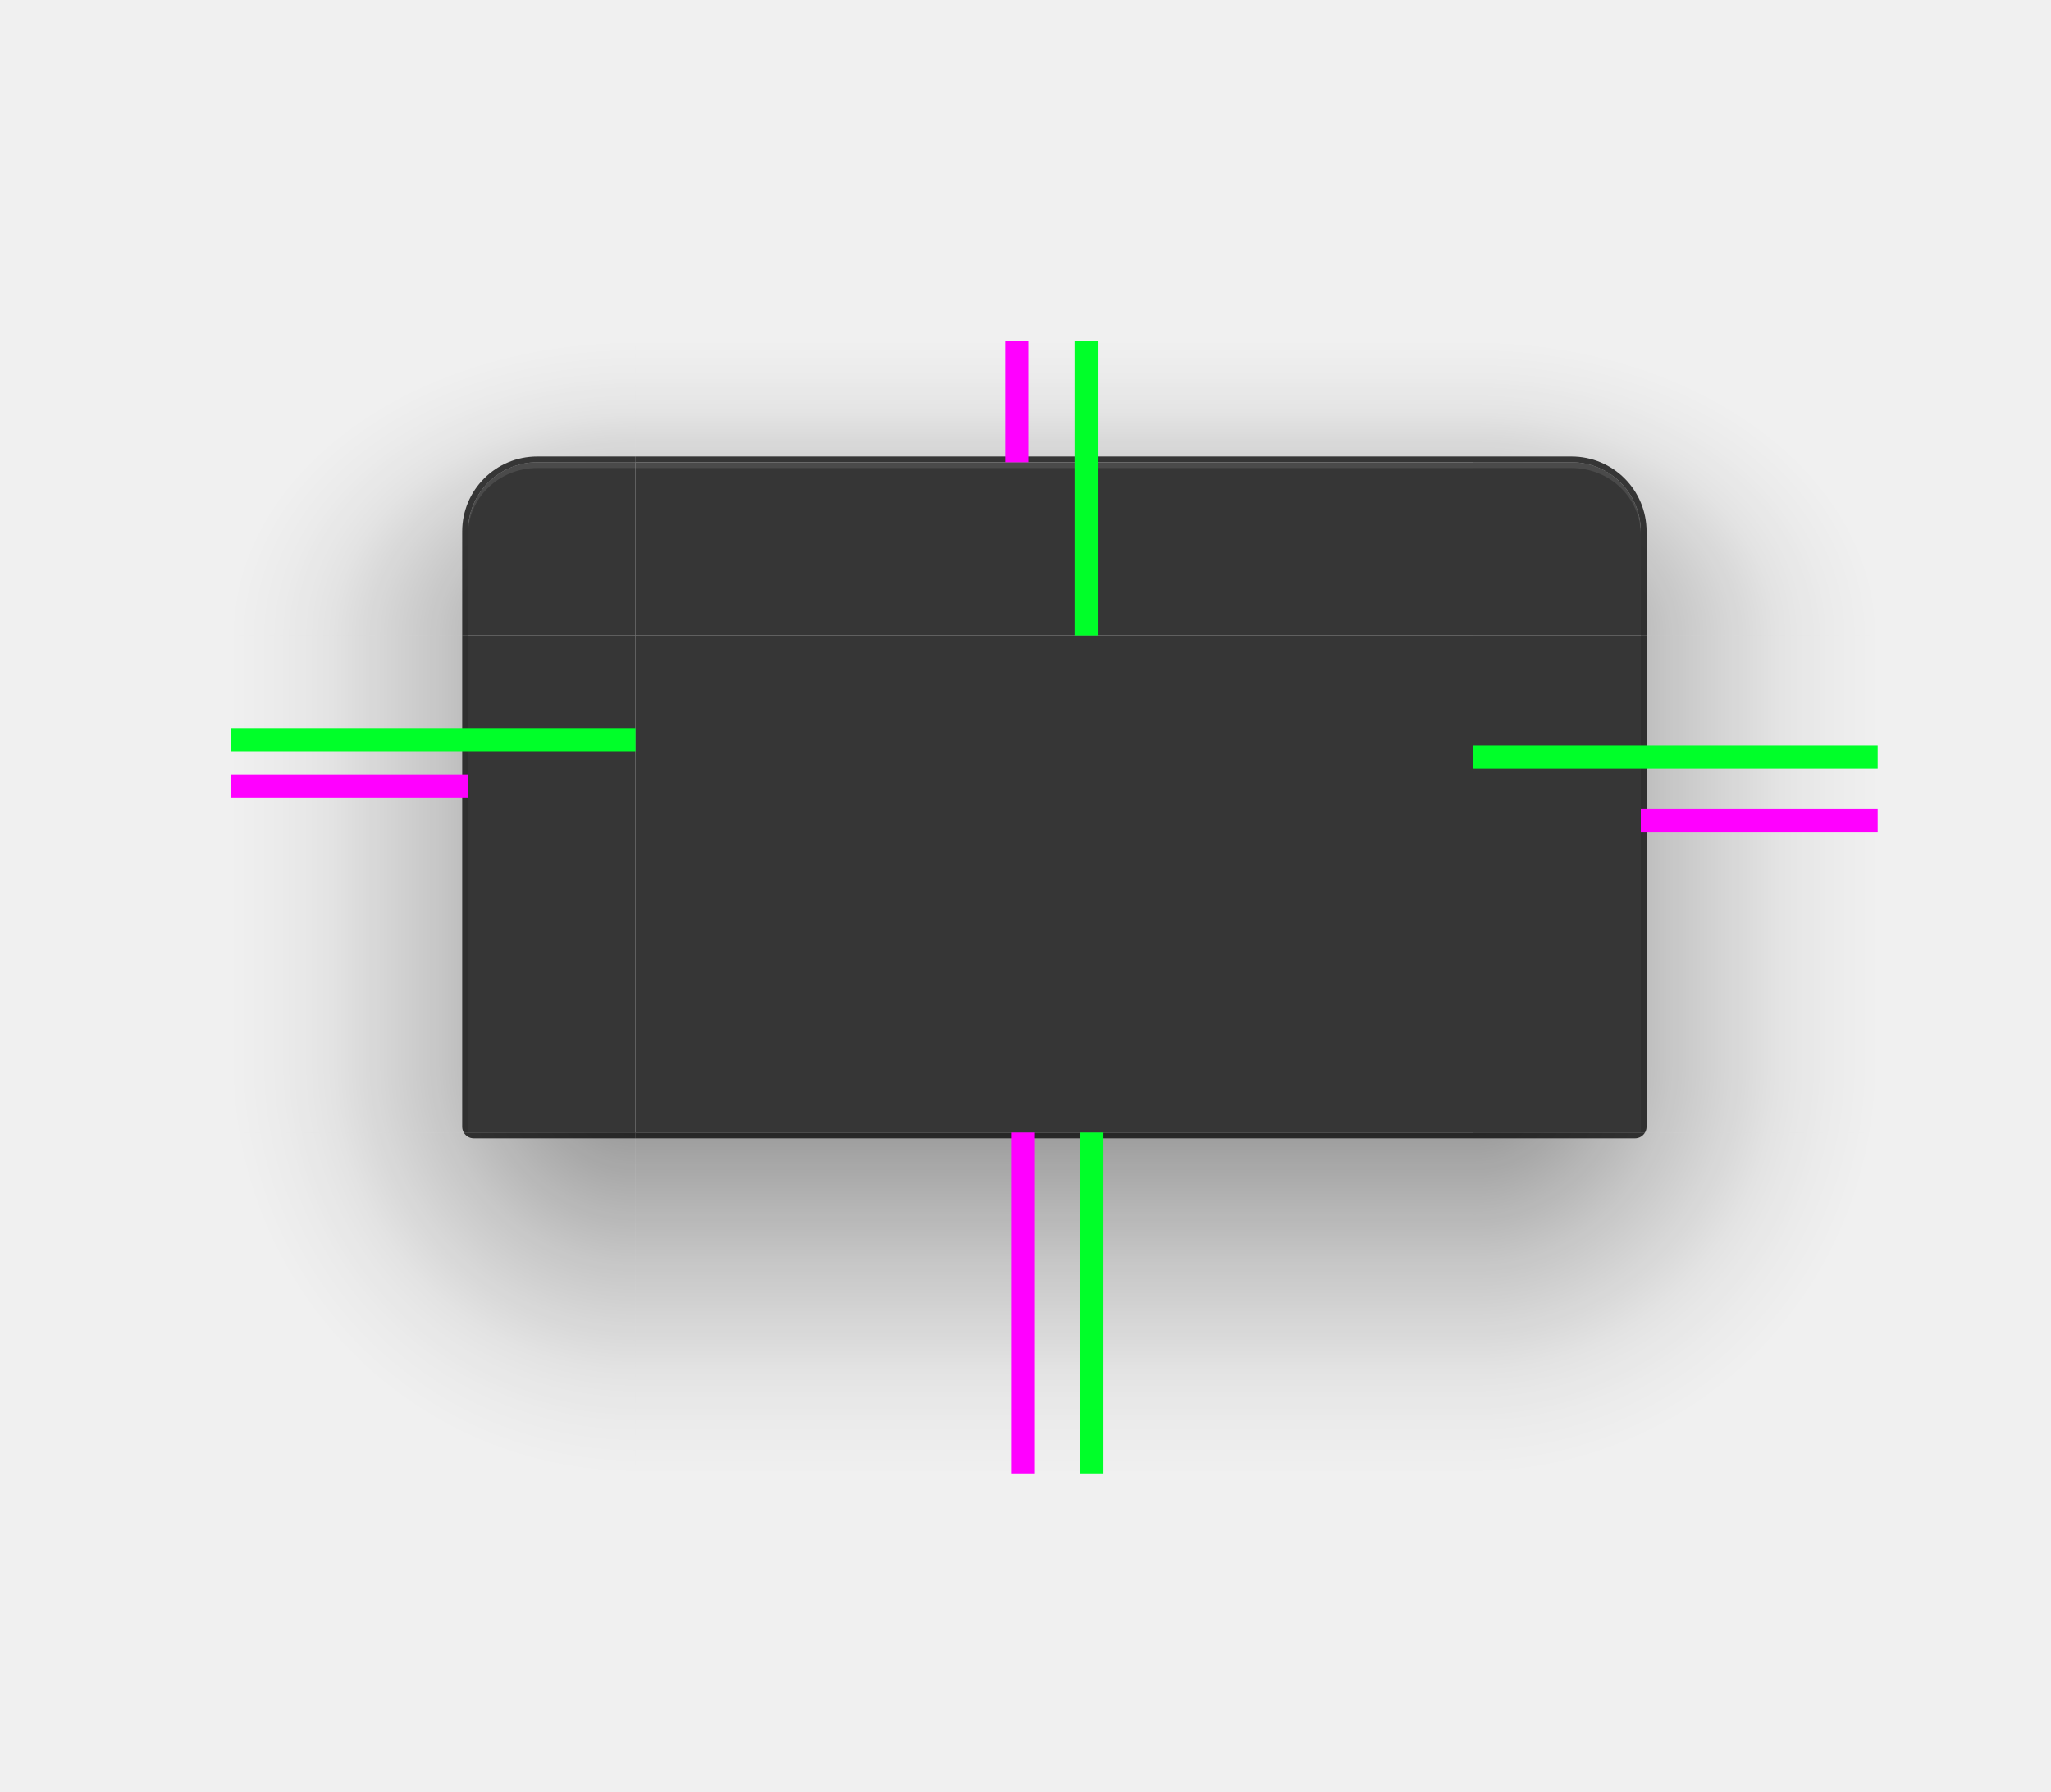
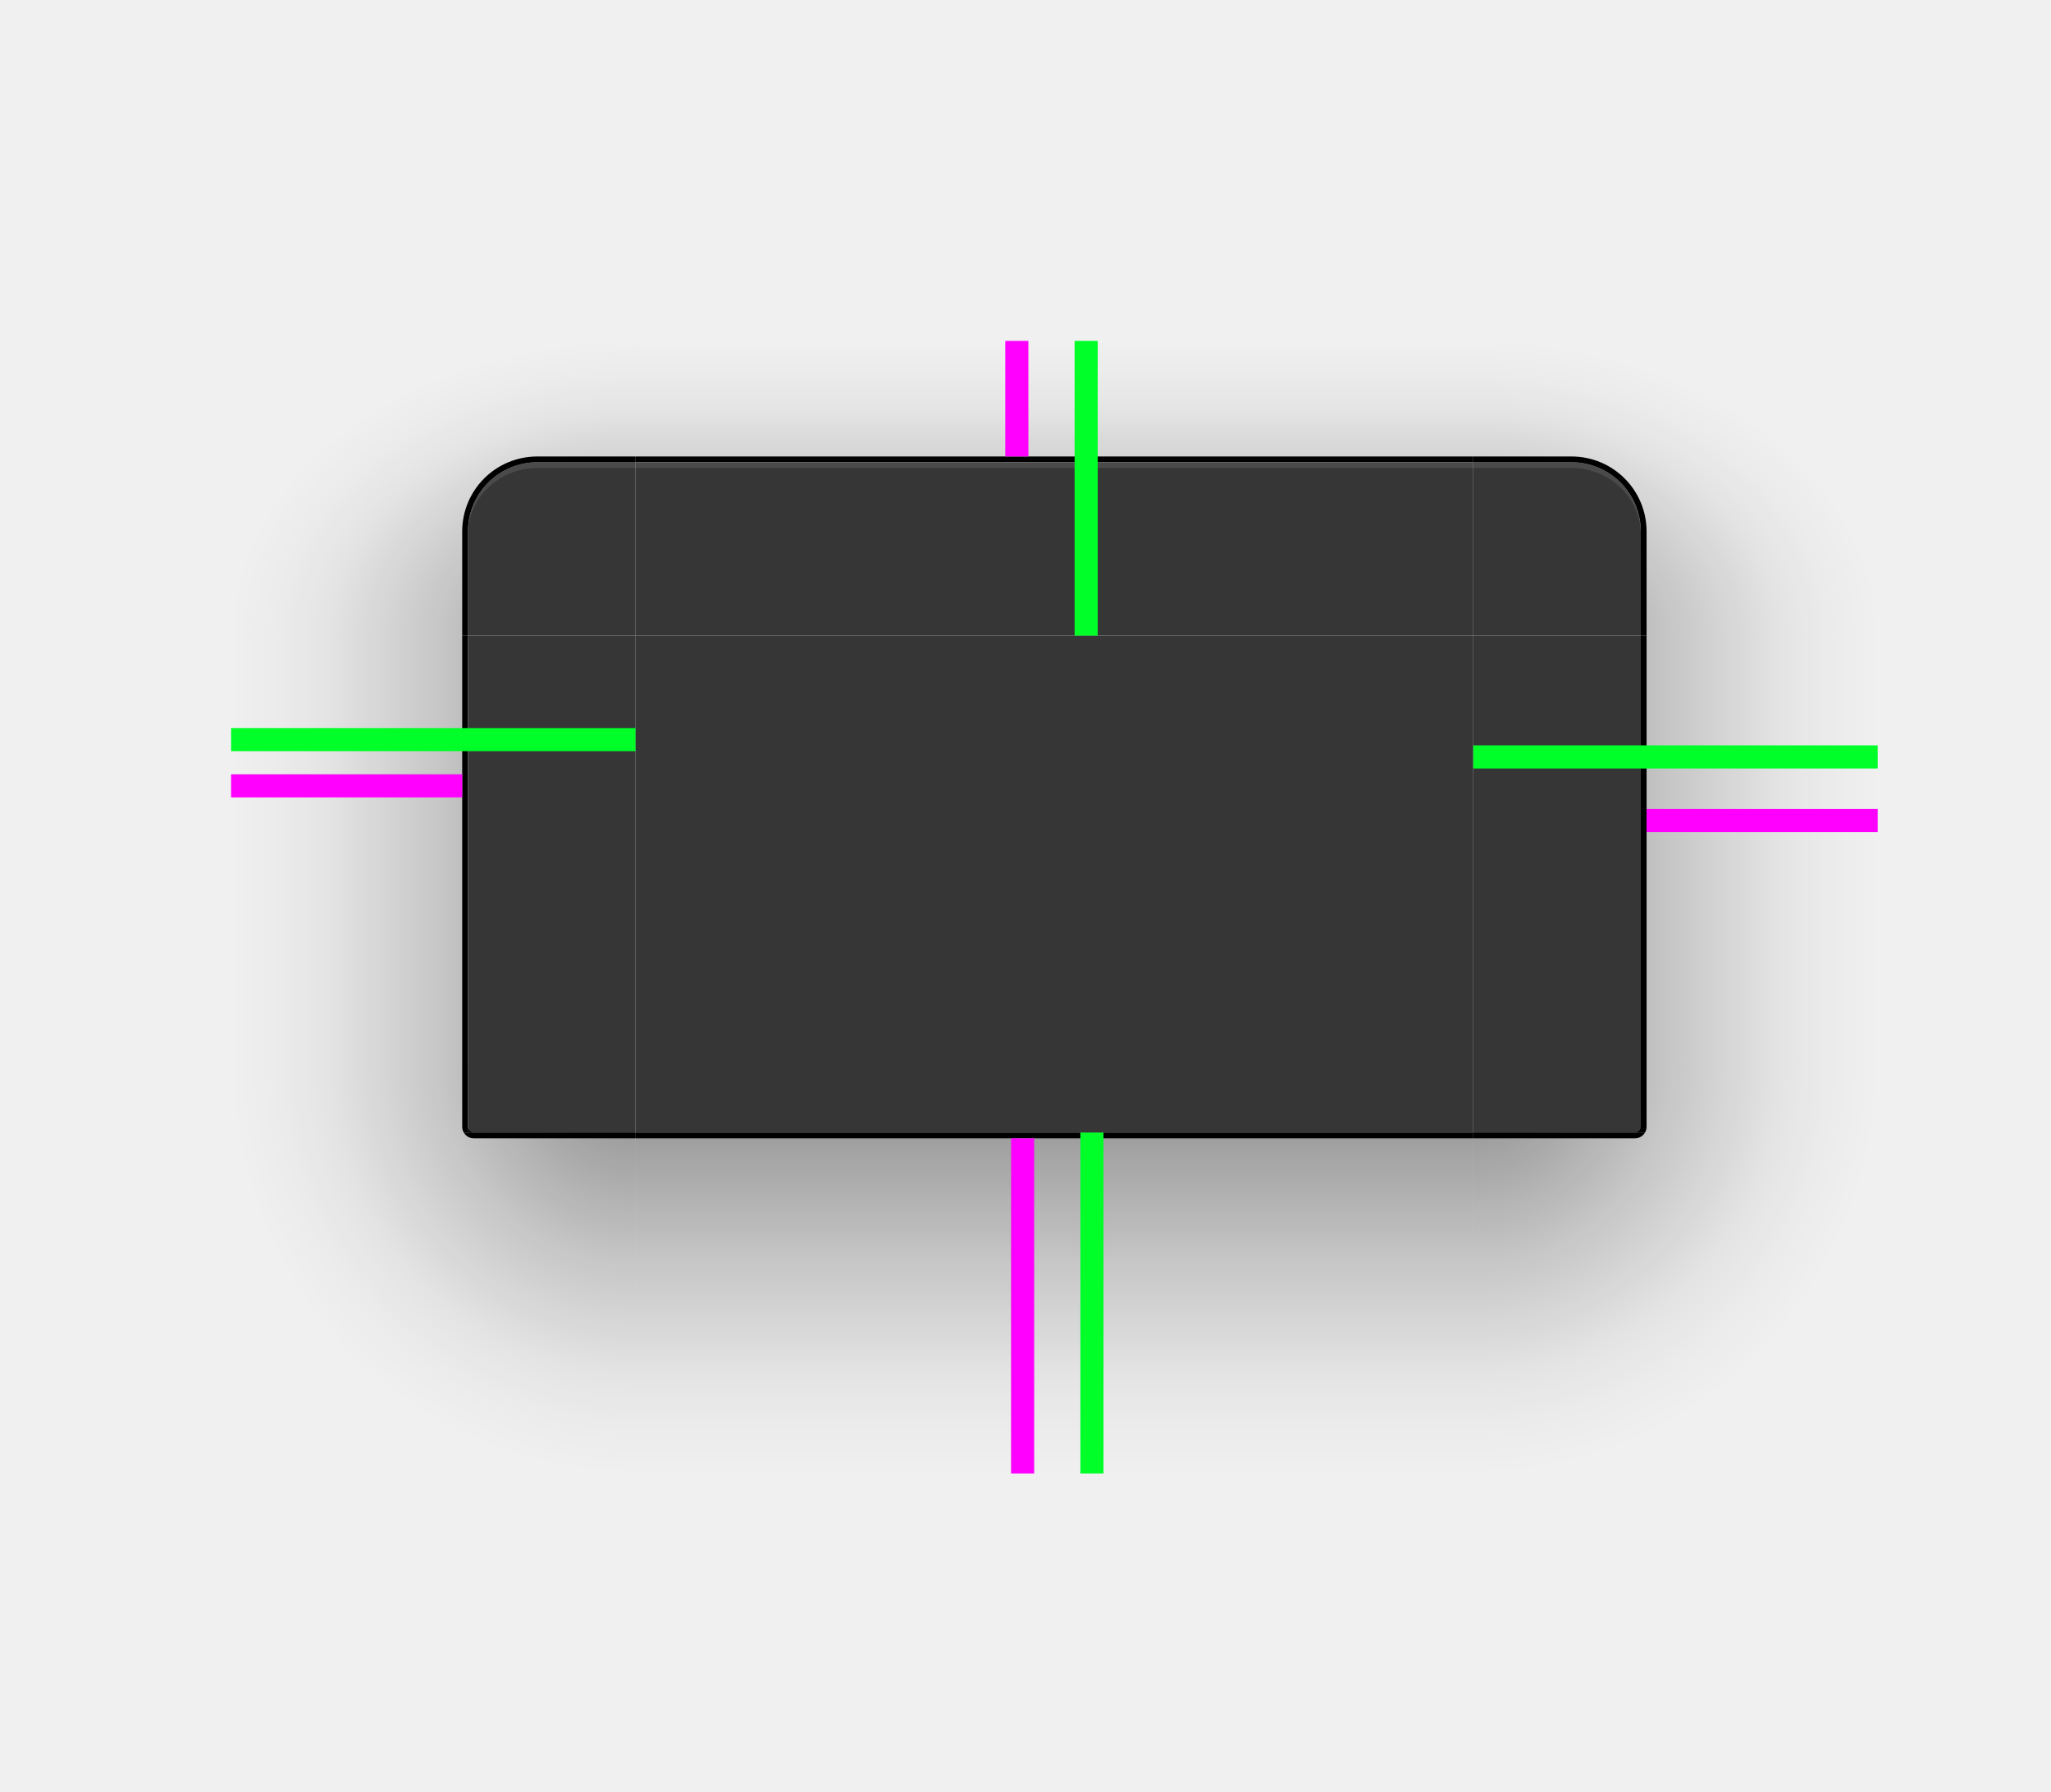
<svg xmlns="http://www.w3.org/2000/svg" xmlns:xlink="http://www.w3.org/1999/xlink" width="355" height="310" id="svg3642" version="1.0">
  <defs id="defs3644">
    <linearGradient id="shadow_active">
      <stop id="stop7028" offset="0" style="stop-color:#000000;stop-opacity:0.922;" />
      <stop id="stop7026" offset="0.125" style="stop-color:#000000;stop-opacity:0.741;" />
      <stop id="stop6834" offset="0.25" style="stop-color:#000000;stop-opacity:0.602;" />
      <stop id="stop6832" offset="0.5" style="stop-color:#000000;stop-opacity:0.331;" />
      <stop style="stop-color:#000000;stop-opacity:0.108;" offset="0.75" id="stop6836" />
      <stop id="stop6894" offset="0.875" style="stop-color:#000000;stop-opacity:0.039;" />
      <stop id="stop6721" offset="1" style="stop-color:#000000;stop-opacity:0;" />
    </linearGradient>
    <linearGradient xlink:href="#shadow_active" id="linearGradient5688" gradientUnits="userSpaceOnUse" gradientTransform="matrix(1,0,0,1.011765,0,125.2353)" x1="398" y1="138.14" x2="398" y2="208.314" />
    <linearGradient xlink:href="#shadow_active" id="linearGradient6612" gradientUnits="userSpaceOnUse" gradientTransform="matrix(1,0,0,1.028569,-215,50.00005)" x1="396" y1="64.167" x2="396" y2="14.583" />
    <linearGradient xlink:href="#shadow_inactive" id="linearGradient5688-2" gradientUnits="userSpaceOnUse" gradientTransform="matrix(1,0,0,1.011765,0,125.1573)" x1="398" y1="143.081" x2="398" y2="163.837" />
    <linearGradient id="shadow_inactive">
      <stop style="stop-color:#000000;stop-opacity:1;" offset="0" id="stop6719-25" />
      <stop id="stop6834-1" offset="0.25" style="stop-color:#000000;stop-opacity:0.639;" />
      <stop id="stop6832-0" offset="0.5" style="stop-color:#000000;stop-opacity:0.337;" />
      <stop style="stop-color:#000000;stop-opacity:0.108;" offset="0.75" id="stop6836-0" />
      <stop id="stop6894-7" offset="0.875" style="stop-color:#000000;stop-opacity:0.039;" />
      <stop id="stop6721-4" offset="1" style="stop-color:#000000;stop-opacity:0;" />
    </linearGradient>
    <linearGradient xlink:href="#shadow_inactive" id="linearGradient6612-5" gradientUnits="userSpaceOnUse" gradientTransform="translate(200,5)" x1="396" y1="66" x2="396" y2="30" />
    <linearGradient xlink:href="#shadow_active" id="linearGradient1126" gradientUnits="userSpaceOnUse" gradientTransform="matrix(1.013333,0,0,1,-3.265006,140)" x1="348.493" y1="99" x2="279.414" y2="99" />
    <radialGradient xlink:href="#shadow_active" id="radialGradient1306" gradientUnits="userSpaceOnUse" gradientTransform="matrix(9.4919759e-7,-2.914276,4.000001,1.1504403e-6,-211.6671,980.0163)" cx="296.477" cy="80.417" fx="296.477" fy="80.417" r="17.5" />
    <linearGradient xlink:href="#shadow_inactive" id="linearGradient1389" gradientUnits="userSpaceOnUse" gradientTransform="matrix(1.013333,0,0,1,-3.265006,140)" x1="348.493" y1="99.015" x2="304.086" y2="99.015" />
    <radialGradient xlink:href="#shadow_active" id="radialGradient965" gradientUnits="userSpaceOnUse" gradientTransform="matrix(-4.000002,3.8501383e-6,-3.4215129e-7,-4.057143,688.0835,1013.248)" cx="48.271" cy="181.223" fx="48.271" fy="181.223" r="17.5" />
    <radialGradient xlink:href="#shadow_inactive" id="radialGradient967" gradientUnits="userSpaceOnUse" gradientTransform="matrix(-2.571429,5.3913635e-7,-2.0148289e-7,-1.201216,594.1251,500.9524)" cx="48.271" cy="184.791" fx="48.271" fy="184.791" r="17.5" />
    <radialGradient xlink:href="#shadow_inactive" id="radialGradient969" gradientUnits="userSpaceOnUse" gradientTransform="matrix(-3.7607938e-7,-2.057117,2.571432,-5.1233137e-7,263.2141,725.8343)" cx="296.451" cy="80.417" fx="296.451" fy="80.417" r="17.5" />
    <radialGradient xlink:href="#shadow_active" id="radialGradient1356" cx="293.997" cy="239" fx="293.997" fy="239" r="38" gradientTransform="matrix(-1.842105,-3.0473129e-7,0,-1.868421,891.4484,717.5526)" gradientUnits="userSpaceOnUse" />
  </defs>
  <use x="0" y="0" xlink:href="#decoration-left" id="decoration-right" transform="matrix(-1,0,0,1,365,1e-5)" />
  <g id="decoration-inactive-topleft" transform="translate(140,-121.063)">
    <path id="rect6520-3-2-6" style="opacity:0.5;fill:url(#radialGradient969);fill-opacity:1;stroke:none" d="m 400,65 v 51 h 41 V 98 c 0,-6.648 5.352,-12 12,-12 h 17 V 65 Z" transform="translate(-140,115.063)" />
    <path id="rect5073-4-9-6" style="fill:#2d2d2d;fill-opacity:1;stroke:none;stroke-width:1" d="m 313,201.063 c -6.648,0 -12,5.352 -12,12 v 17.936 0.064 h 29 v -30 z" />
    <path id="path955" style="opacity:0.05;fill:#ffffff;fill-opacity:1;stroke:none;stroke-width:1" d="m 313,201.063 c -6.648,0 -12,5.352 -12,12 v 1 c 0,-6.648 5.352,-12 12,-12 h 17 v -1 z" />
    <path id="path202" style="opacity:0.75;fill:#000000;fill-opacity:1;stroke:none" d="m 453,79 c -7.202,0 -13,5.798 -13,13 v 18 h 1 V 92 c 0,-6.648 5.352,-12 12,-12 h 17 v -1 z" transform="translate(-140,121.063)" />
  </g>
  <g id="decoration-bottom" transform="translate(-215,-81)">
    <path style="opacity:0.5;fill:url(#linearGradient5688);fill-opacity:1;stroke:none;stroke-width:1.006" d="m 325,277 v 59 h 145 v -59 z" id="path6217-8" />
-     <path id="path6214-7" d="M 470,277 H 325 v 1 h 145 z" style="opacity:0.75;fill:#000000;fill-opacity:1;stroke:none;stroke-width:0.414" />
+     <path id="path6214-7" d="M 470,277 H 325 v 1 h 145 z" style="opacity:1;fill:#000000;fill-opacity:1;stroke:none;stroke-width:0.414" />
  </g>
  <path style="fill:#363636;fill-opacity:1;stroke:none" d="m 110,110 v 86 h 145 v -86 z" id="decoration-center" />
  <g id="decoration-top" transform="translate(-215,-95.99995)">
    <path id="path6055-5" style="opacity:0.5;fill:url(#linearGradient6612);fill-opacity:1;stroke:none;stroke-width:1.014" d="M 110,65 V 86 H 255 V 65 Z" transform="translate(215,89.99995)" />
-     <path id="path6098-4" style="opacity:0.75;fill:#000000;fill-opacity:1;stroke:none" d="m 110,85 v 1 h 145 v -1 z" transform="translate(215,89.99995)" />
+     <path id="path6098-4" style="opacity:1;fill:#000000;fill-opacity:1;stroke:none" d="m 110,85 v 1 h 145 v -1 z" transform="translate(215,89.99995)" />
    <path style="opacity:1;fill:#363636;fill-opacity:1;stroke:none;stroke-width:1" d="m 325,176 v 30 h 145 v -30 z" id="path6092-3" />
    <path id="path966" d="m 325,176 v 1 h 145 v -1 z" style="opacity:0.1;fill:#ffffff;fill-opacity:1;stroke:none;stroke-width:0.183" />
  </g>
  <g id="decoration-left" transform="translate(-239.875,-87)">
    <path style="opacity:0.5;fill:url(#linearGradient1126);fill-opacity:1;stroke:none;stroke-width:1.007" d="m 279.875,197 v 74 h 41 v -74 z" id="path6345-1" />
-     <path id="path6342-6" style="opacity:0.75;fill:#000000;fill-opacity:1;stroke:none" d="m 80,116 v 85 c 0,0.367 0.104,0.705 0.275,1 H 81 v -86 z" transform="translate(239.875,81)" />
+     <path id="path6342-6" style="opacity:1;fill:#000000;fill-opacity:1;stroke:none" d="m 80,116 v 85 c 0,0.367 0.104,0.705 0.275,1 H 81 v -86 z" transform="translate(239.875,81)" />
    <path style="opacity:1;fill:#363636;fill-opacity:1;stroke:none" d="m 576,121 v 86 h 29 v -86 z" id="path6339-9" transform="translate(-255.125,76)" />
    <path style="opacity:0.5;fill:url(#radialGradient1356);fill-opacity:1;stroke:none;stroke-width:1.007" d="m 279.875,271 v 12 h 41 v -12 z" id="path652" />
+     <path id="rect1" d="m 320.875,282 v 1 h 1 c -0.554,0 -1,-0.446 -1,-1 z" style="fill:#000000" />
  </g>
  <g id="decoration-inactive-bottom" transform="translate(145,-80.92202)">
    <path style="opacity:0.5;fill:url(#linearGradient5688-2);fill-opacity:1;stroke:none;stroke-width:1.006" d="m 325,276.922 v 59 h 145 v -59 z" id="path6217-8-2" />
    <path id="path6214-7-4" d="M 470,276.922 H 325 v 1 h 145 z" style="opacity:0.75;fill:#000000;fill-opacity:1;stroke:none;stroke-width:0.392" />
  </g>
  <path style="fill:#2d2d2d;fill-opacity:1;stroke:none" d="m 470,110 v 86 h 145 v -86 z" id="decoration-inactive-center" />
  <g id="decoration-inactive-top" transform="translate(145,-96)">
    <path style="opacity:0.5;fill:url(#linearGradient6612-5);fill-opacity:1;stroke:none" d="M 525,20 V 41 H 670 V 20 Z" transform="translate(-200,135)" id="path6055-5-5" />
    <path transform="translate(-145,90)" d="m 470,85 v 1 h 145 v -1 z" style="opacity:0.75;fill:#000000;fill-opacity:1;stroke:none" id="path6098-4-8" />
    <path style="opacity:1;fill:#2d2d2d;fill-opacity:1;stroke:none;stroke-width:1" d="m 325,176 v 30 h 145 v -30 z" id="path6092-3-3" />
    <path style="opacity:0.05;fill:#ffffff;fill-opacity:1;stroke:none;stroke-width:0.183" d="m 325,176 v 1 h 145 v -1 z" id="path996" />
  </g>
  <g id="decoration-inactive-left" transform="translate(120.125,-87.01548)">
    <path style="opacity:0.5;fill:url(#linearGradient1389);fill-opacity:1;stroke:none;stroke-width:1.007" d="m 279.875,197.015 v 86 l 41,-0.015 v -85.985 z" id="path6345-1-1" />
    <path id="path6342-6-6" d="m 319.875,197.015 v 86 h 1 v -86 z" style="opacity:0.75;fill:#000000;fill-opacity:1;stroke:none;stroke-width:0.447" />
    <path style="opacity:1;fill:#2d2d2d;fill-opacity:1;stroke:none" d="m 320.875,197.015 v 86 h 29 v -86 z" id="path6339-9-9" />
  </g>
  <g transform="translate(-385,-94.00002)" id="decoration-bottomleft">
-     <path id="path168" style="opacity:0.75;fill:#000000;fill-opacity:1;stroke:none" d="m 465.275,290 c 0.346,0.596 0.984,1 1.725,1 h 28 v -1 z" />
    <path id="rect5099-9-5" style="opacity:0.5;fill:url(#radialGradient965);fill-opacity:1;stroke:none" d="m 425,290 v 59 h 70 v -59 h -17 l -12,-1e-5 z" />
+     <path id="path168" style="opacity:1;fill:#000000;fill-opacity:1;stroke:none" d="m 465.275,290 c 0.346,0.596 0.984,1 1.725,1 h 28 v -1 z" />
  </g>
  <g id="decoration-inactive-bottomleft" transform="translate(0,-90)">
    <path id="rect5099-9-6" style="opacity:0.5;fill:url(#radialGradient967);fill-opacity:1;stroke:none" d="m 400,286 v 59 h 70 v -59 h -17 -12 z" />
    <path id="path188" style="opacity:0.75;fill:#000000;fill-opacity:1;stroke:none" d="m 440,287 h 27 l 3,-2e-5 V 286 h -3 -27 z" />
  </g>
-   <rect style="fill:#ff00ff;fill-opacity:1;stroke:none;stroke-width:0.342" id="shadow-hint-top-margin" width="4" height="21" x="174" y="59" />
-   <rect style="fill:#ff00ff;fill-opacity:1;stroke:none;stroke-width:0.98" id="shadow-hint-bottom-margin" width="4" height="59" x="175" y="196" />
-   <rect style="fill:#ff00ff;fill-opacity:1;stroke:none;stroke-width:0.519" id="shadow-hint-right-margin" width="41" height="4" x="284" y="140" />
-   <rect style="fill:#ff00ff;fill-opacity:1;stroke:none;stroke-width:0.519" id="shadow-hint-left-margin" width="41" height="4" x="40" y="134" />
+   <rect style="fill:#ff00ff;fill-opacity:1;stroke:none;stroke-width:0.333" id="shadow-hint-top-margin" width="4" height="20" x="174" y="59" />
+   <rect style="fill:#ff00ff;fill-opacity:1;stroke:none;stroke-width:0.972" id="shadow-hint-bottom-margin" width="4" height="58" x="175" y="197" />
+   <rect style="fill:#ff00ff;fill-opacity:1;stroke:none;stroke-width:0.513" id="shadow-hint-right-margin" width="40" height="4" x="285" y="140" />
+   <rect style="fill:#ff00ff;fill-opacity:1;stroke:none;stroke-width:0.513" id="shadow-hint-left-margin" width="40" height="4" x="40" y="134" />
  <rect id="hint-top-margin" width="4" height="51" x="186" y="59" style="fill:#00ff29;fill-opacity:1;stroke:none;stroke-width:0.953" />
  <rect id="hint-bottom-margin" width="4" height="59" x="187" y="196" style="fill:#00ff29;fill-opacity:1;stroke:none;stroke-width:0.869" />
  <rect id="hint-right-margin" width="4" height="70" x="129" y="-325" transform="rotate(90)" style="fill:#00ff29;fill-opacity:1;stroke:none;stroke-width:0.886" />
  <rect id="hint-left-margin" width="4" height="70" x="126" y="-110" transform="rotate(90)" style="fill:#00ff29;fill-opacity:1;stroke:none;stroke-width:0.886" />
  <g transform="matrix(-1,0,0,1,535,-121.0625)" id="decoration-topleft">
    <path id="path1019" style="opacity:0.5;fill:url(#radialGradient1306);fill-opacity:1;stroke:none" d="m 40,65 v 51 H 81 V 98 c 0,-6.648 5.352,-12 12,-12 h 17 V 65 Z" transform="matrix(-1,0,0,1,535,115.0625)" />
    <path id="path1023" style="fill:#363636;fill-opacity:1;stroke:none;stroke-width:1" d="m 442,201.062 c 6.648,0 12,5.352 12,12 v 18 h -29 v -30 z" />
    <path d="m 442,201.062 c 6.648,0 12,5.352 12,12 v 0.6 c 0,-6.426 -5.352,-11.6 -12,-11.6 h -17 v -1 z" style="opacity:0.1;fill:#ffffff;fill-opacity:1;stroke:none;stroke-width:1" id="path961" />
-     <path id="path187" style="opacity:0.75;fill:#000000;fill-opacity:1;stroke:none" d="m 93,85 c -7.202,0 -13,5.798 -13,13 v 18 h 1 V 98 c 0,-6.648 5.352,-12 12,-12 h 17 v -1 z" transform="matrix(-1,0,0,1,535,115.0625)" />
+     <path id="path187" style="opacity:1;fill:#000000;fill-opacity:1;stroke:none" d="m 93,85 c -7.202,0 -13,5.798 -13,13 v 18 h 1 V 98 c 0,-6.648 5.352,-12 12,-12 h 17 v -1 z" transform="matrix(-1,0,0,1,535,115.0625)" />
  </g>
  <use x="0" y="0" xlink:href="#decoration-topleft" id="decoration-topright" transform="matrix(-1,0,0,1,365,0)" width="100%" height="100%" />
  <use x="0" y="0" xlink:href="#decoration-inactive-topleft" id="decoration-inactive-topright" transform="matrix(-1,0,0,1,1085,0)" width="100%" height="100%" />
  <use x="0" y="0" xlink:href="#decoration-bottomleft" id="decoration-bottomright" transform="matrix(-1,0,0,1,365,0)" width="100%" height="100%" />
  <use x="0" y="0" xlink:href="#decoration-inactive-bottomleft" id="decoration-inactive-bottomright" transform="matrix(-1,0,0,1,1085,0)" width="100%" height="100%" />
  <g transform="translate(534,-121.063)" id="mask-topleft">
    <path id="path957" d="M 400,65 V 116 l 41,0 V 98 c 0,-6.648 5.352,-12 12,-12 h 17 V 65 Z" transform="translate(-140,115.063)" style="fill:none" />
    <path d="m 313,201.063 c -6.648,0 -12,5.352 -12,12 v 17.936 0.064 h 29 v -30 z" id="path1101" />
  </g>
  <g id="mask-bottom" transform="translate(538.2391,-80.92202)">
    <path d="m 325.761,276.922 v 59 h 145 v -59 z" id="path975" style="fill:none" />
  </g>
  <g id="mask-center" transform="translate(-0.2391151,-90)">
    <path d="m 864.239,200 v 86 h 145 v -86 z" id="path983" />
  </g>
  <g id="mask-top" transform="translate(539,-96)">
    <path d="M 525,20 V 41 H 670 V 20 Z" transform="translate(-200,135)" id="path985" style="fill:none" />
    <path d="m 325,176 v 30 h 145 v -30 z" id="path989" />
  </g>
  <g id="mask-left" transform="translate(514.125,-87.01548)">
    <path d="m 279.875,197.015 v 86 l 41,-0.015 v -85.985 z" id="path995" style="fill:none" />
    <path d="m 320.875,197.015 v 86 h 29 v -86 z" id="path999" />
  </g>
  <g id="mask-bottomleft" transform="matrix(0.6666667,0,0,0.6020408,543.6667,24.81632)">
    <path id="path1005" d="m 375.5,284.339 v 98 h 105 l -10e-6,-98 z" style="fill:none" />
  </g>
  <use x="0" y="0" xlink:href="#mask-topleft" id="mask-topright" transform="matrix(-1,0,0,1,1873,0)" width="100%" height="100%" />
  <use x="0" y="0" xlink:href="#mask-bottomleft" id="mask-bottomright" transform="matrix(-1,0,0,1,1873.239,2.3228364e-6)" width="100%" height="100%" />
  <use x="0" y="0" xlink:href="#mask-left" id="mask-right" transform="matrix(-1,0,0,1,1873,0)" width="100%" height="100%" />
  <use x="0" y="0" xlink:href="#decoration-inactive-left" id="decoration-inactive-right" transform="matrix(-1,0,0,1,1085,0)" />
</svg>
